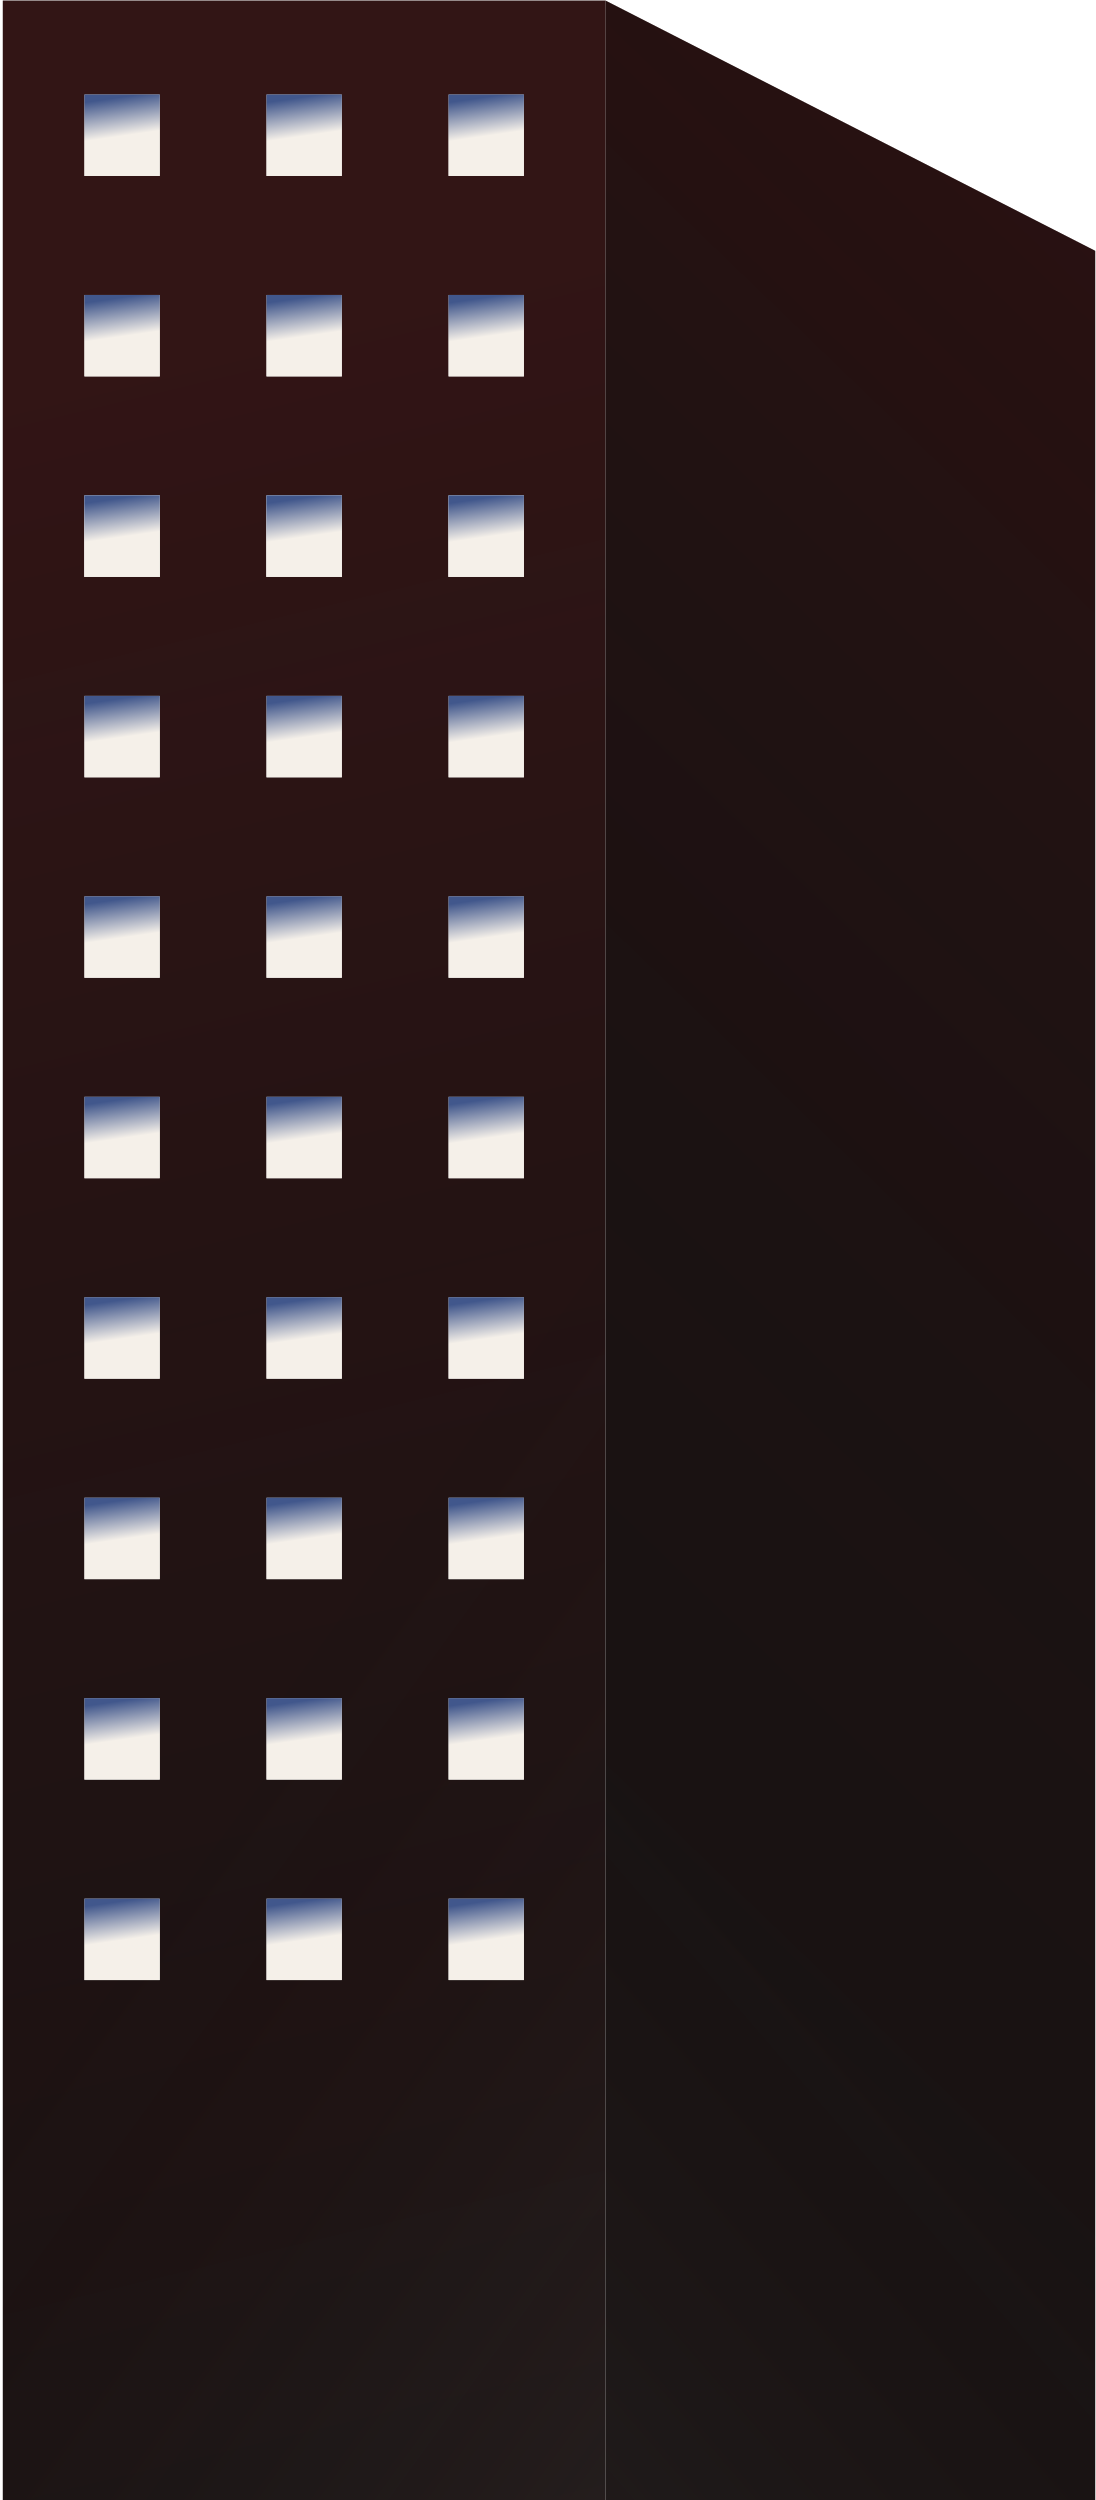
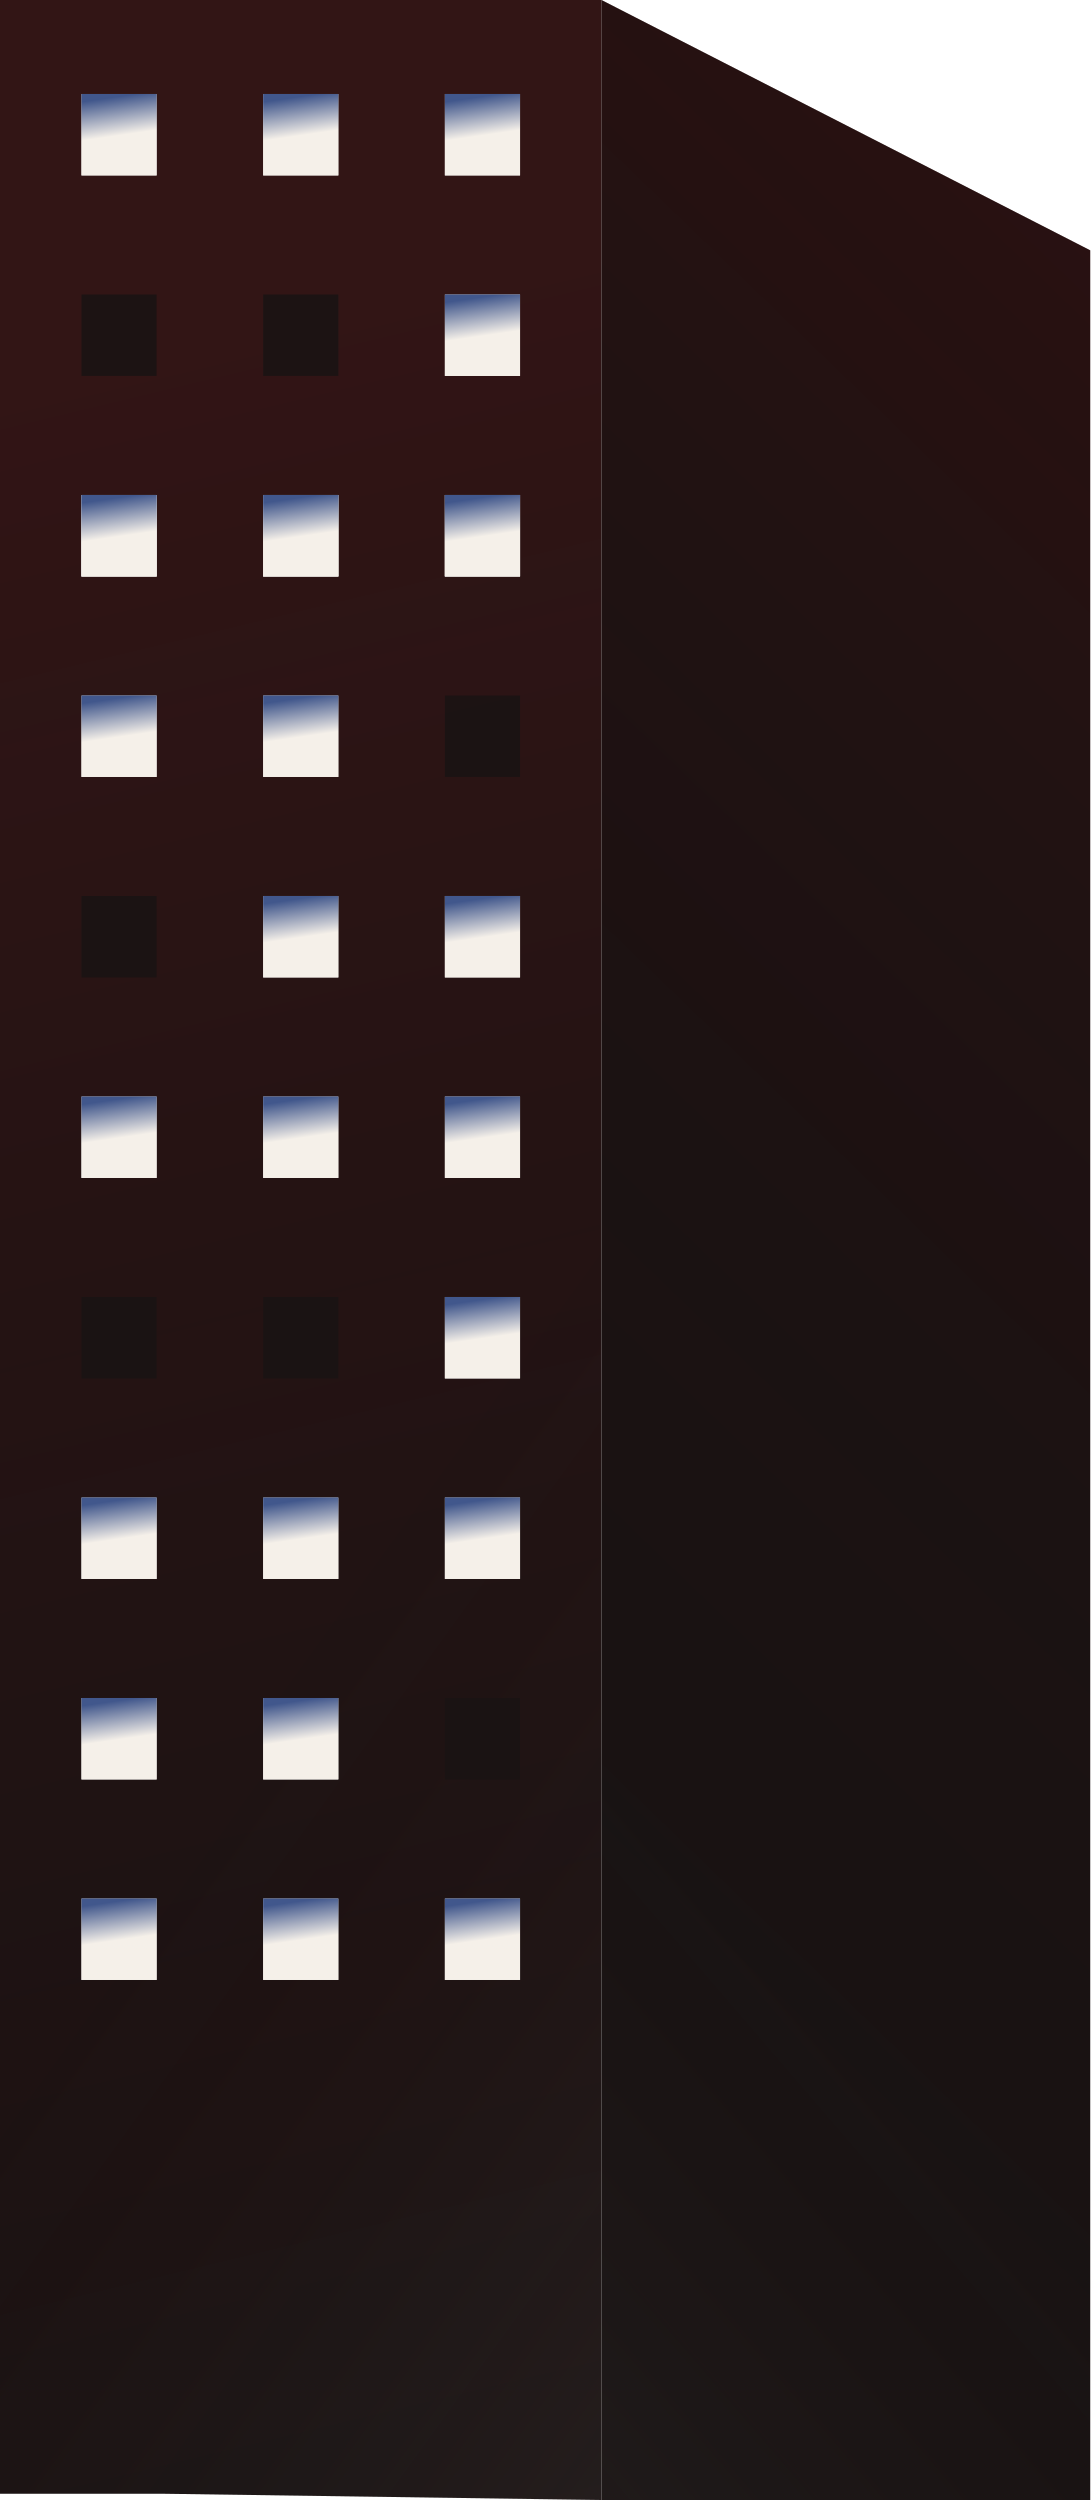
- <svg xmlns="http://www.w3.org/2000/svg" width="92" height="210" viewBox="0 0 92 210" fill="none">
-   <path d="M0.235 0.046H50.864V210H0.235V192.898V176.586V174.745V0.046Z" fill="#191313" />
-   <path d="M0.235 0.046H50.864V210H0.235V192.898V176.586V174.745V0.046Z" fill="url(#paint0_linear_112_457)" fill-opacity="0.2" />
-   <path d="M0.235 0.046H50.864V210H0.235V192.898V176.586V174.745V0.046Z" fill="url(#paint1_linear_112_457)" fill-opacity="0.2" />
-   <rect x="7.091" y="7.939" width="6.329" height="6.841" fill="#D9D9D9" />
-   <rect x="7.091" y="7.939" width="6.329" height="6.841" fill="url(#paint2_linear_112_457)" />
-   <rect x="22.385" y="7.939" width="6.329" height="6.841" fill="#D9D9D9" />
-   <rect x="22.385" y="7.939" width="6.329" height="6.841" fill="url(#paint3_linear_112_457)" />
-   <rect x="37.679" y="7.939" width="6.329" height="6.841" fill="#D9D9D9" />
-   <rect x="37.679" y="7.939" width="6.329" height="6.841" fill="url(#paint4_linear_112_457)" />
-   <rect x="7.091" y="24.777" width="6.329" height="6.841" fill="#D9D9D9" />
-   <rect x="7.091" y="24.777" width="6.329" height="6.841" fill="url(#paint5_linear_112_457)" />
-   <rect x="22.385" y="24.777" width="6.329" height="6.841" fill="#D9D9D9" />
-   <rect x="22.385" y="24.777" width="6.329" height="6.841" fill="url(#paint6_linear_112_457)" />
-   <rect x="37.679" y="24.777" width="6.329" height="6.841" fill="#D9D9D9" />
-   <rect x="37.679" y="24.777" width="6.329" height="6.841" fill="url(#paint7_linear_112_457)" />
-   <rect x="7.091" y="41.616" width="6.329" height="6.841" fill="#D9D9D9" />
-   <rect x="7.091" y="41.616" width="6.329" height="6.841" fill="url(#paint8_linear_112_457)" />
-   <rect x="22.385" y="41.616" width="6.329" height="6.841" fill="#D9D9D9" />
-   <rect x="22.385" y="41.616" width="6.329" height="6.841" fill="url(#paint9_linear_112_457)" />
-   <rect x="37.679" y="41.616" width="6.329" height="6.841" fill="#D9D9D9" />
-   <rect x="37.679" y="41.616" width="6.329" height="6.841" fill="url(#paint10_linear_112_457)" />
-   <rect x="7.091" y="58.454" width="6.329" height="6.841" fill="#D9D9D9" />
-   <rect x="7.091" y="58.454" width="6.329" height="6.841" fill="url(#paint11_linear_112_457)" />
-   <rect x="22.385" y="58.454" width="6.329" height="6.841" fill="#D9D9D9" />
-   <rect x="22.385" y="58.454" width="6.329" height="6.841" fill="url(#paint12_linear_112_457)" />
-   <rect x="37.679" y="58.454" width="6.329" height="6.841" fill="#D9D9D9" />
-   <rect x="37.679" y="58.454" width="6.329" height="6.841" fill="url(#paint13_linear_112_457)" />
-   <rect x="7.091" y="75.293" width="6.329" height="6.841" fill="#D9D9D9" />
-   <rect x="7.091" y="75.293" width="6.329" height="6.841" fill="url(#paint14_linear_112_457)" />
-   <rect x="22.385" y="75.293" width="6.329" height="6.841" fill="#D9D9D9" />
-   <rect x="22.385" y="75.293" width="6.329" height="6.841" fill="url(#paint15_linear_112_457)" />
-   <rect x="37.679" y="75.293" width="6.329" height="6.841" fill="#D9D9D9" />
-   <rect x="37.679" y="75.293" width="6.329" height="6.841" fill="url(#paint16_linear_112_457)" />
-   <rect x="7.091" y="41.616" width="6.329" height="6.841" fill="#D9D9D9" />
-   <rect x="7.091" y="41.616" width="6.329" height="6.841" fill="url(#paint17_linear_112_457)" />
-   <rect x="22.385" y="41.616" width="6.329" height="6.841" fill="#D9D9D9" />
-   <rect x="22.385" y="41.616" width="6.329" height="6.841" fill="url(#paint18_linear_112_457)" />
-   <rect x="37.679" y="41.616" width="6.329" height="6.841" fill="#D9D9D9" />
-   <rect x="37.679" y="41.616" width="6.329" height="6.841" fill="url(#paint19_linear_112_457)" />
-   <rect x="7.091" y="108.97" width="6.329" height="6.841" fill="#D9D9D9" />
-   <rect x="7.091" y="108.97" width="6.329" height="6.841" fill="url(#paint20_linear_112_457)" />
-   <rect x="22.385" y="108.97" width="6.329" height="6.841" fill="#D9D9D9" />
-   <rect x="22.385" y="108.97" width="6.329" height="6.841" fill="url(#paint21_linear_112_457)" />
-   <rect x="37.679" y="108.97" width="6.329" height="6.841" fill="#D9D9D9" />
-   <rect x="37.679" y="108.97" width="6.329" height="6.841" fill="url(#paint22_linear_112_457)" />
-   <rect x="7.091" y="125.808" width="6.329" height="6.841" fill="#D9D9D9" />
-   <rect x="7.091" y="125.808" width="6.329" height="6.841" fill="url(#paint23_linear_112_457)" />
-   <rect x="22.385" y="125.808" width="6.329" height="6.841" fill="#D9D9D9" />
-   <rect x="22.385" y="125.808" width="6.329" height="6.841" fill="url(#paint24_linear_112_457)" />
-   <rect x="37.679" y="125.808" width="6.329" height="6.841" fill="#D9D9D9" />
-   <rect x="37.679" y="125.808" width="6.329" height="6.841" fill="url(#paint25_linear_112_457)" />
-   <rect x="7.091" y="92.131" width="6.329" height="6.841" fill="#D9D9D9" />
-   <rect x="7.091" y="92.131" width="6.329" height="6.841" fill="url(#paint26_linear_112_457)" />
-   <rect x="22.385" y="92.131" width="6.329" height="6.841" fill="#D9D9D9" />
-   <rect x="22.385" y="92.131" width="6.329" height="6.841" fill="url(#paint27_linear_112_457)" />
-   <rect x="37.679" y="92.131" width="6.329" height="6.841" fill="#D9D9D9" />
-   <rect x="37.679" y="92.131" width="6.329" height="6.841" fill="url(#paint28_linear_112_457)" />
-   <rect x="7.091" y="159.485" width="6.329" height="6.841" fill="#D9D9D9" />
-   <rect x="7.091" y="159.485" width="6.329" height="6.841" fill="url(#paint29_linear_112_457)" />
-   <rect x="22.385" y="159.485" width="6.329" height="6.841" fill="#D9D9D9" />
-   <rect x="22.385" y="159.485" width="6.329" height="6.841" fill="url(#paint30_linear_112_457)" />
-   <rect x="37.679" y="159.485" width="6.329" height="6.841" fill="#D9D9D9" />
-   <rect x="37.679" y="159.485" width="6.329" height="6.841" fill="url(#paint31_linear_112_457)" />
-   <rect x="7.091" y="142.646" width="6.329" height="6.841" fill="#D9D9D9" />
-   <rect x="7.091" y="142.646" width="6.329" height="6.841" fill="url(#paint32_linear_112_457)" />
-   <rect x="22.385" y="142.646" width="6.329" height="6.841" fill="#D9D9D9" />
-   <rect x="22.385" y="142.646" width="6.329" height="6.841" fill="url(#paint33_linear_112_457)" />
-   <rect x="37.679" y="142.646" width="6.329" height="6.841" fill="#D9D9D9" />
-   <rect x="37.679" y="142.646" width="6.329" height="6.841" fill="url(#paint34_linear_112_457)" />
-   <path d="M50.864 0.046L92 21.068V210H50.864V0.046Z" fill="#191313" />
-   <path d="M50.864 0.046L92 21.068V210H50.864V0.046Z" fill="url(#paint35_linear_112_457)" fill-opacity="0.2" />
-   <path d="M50.864 0.046L92 21.068V210H50.864V0.046Z" fill="url(#paint36_linear_112_457)" fill-opacity="0.2" />
+ <svg xmlns="http://www.w3.org/2000/svg" width="174" height="399" viewBox="0 0 174 399" fill="none">
+   <path d="M0 0H96V399L26 398H0V332V0Z" fill="#191313" />
+   <path d="M0 0H96V399L26 398H0V332V0Z" fill="url(#paint0_linear_360_193)" fill-opacity="0.2" />
+   <path d="M0 0H96V399L26 398H0V332V0Z" fill="url(#paint1_linear_360_193)" fill-opacity="0.2" />
+   <rect x="13" y="15" width="12" height="13" fill="#D9D9D9" />
+   <rect x="13" y="15" width="12" height="13" fill="url(#paint2_linear_360_193)" />
+   <rect x="42" y="15" width="12" height="13" fill="#D9D9D9" />
+   <rect x="42" y="15" width="12" height="13" fill="url(#paint3_linear_360_193)" />
+   <rect x="71" y="15" width="12" height="13" fill="#D9D9D9" />
+   <rect x="71" y="15" width="12" height="13" fill="url(#paint4_linear_360_193)" />
+   <rect x="13" y="47" width="12" height="13" fill="#191313" fill-opacity="0.85" />
+   <rect x="42" y="47" width="12" height="13" fill="#191313" fill-opacity="0.85" />
+   <rect x="71" y="47" width="12" height="13" fill="#D9D9D9" />
+   <rect x="71" y="47" width="12" height="13" fill="url(#paint5_linear_360_193)" />
+   <rect x="13" y="79" width="12" height="13" fill="#D9D9D9" />
+   <rect x="13" y="79" width="12" height="13" fill="url(#paint6_linear_360_193)" />
+   <rect x="42" y="79" width="12" height="13" fill="#D9D9D9" />
+   <rect x="42" y="79" width="12" height="13" fill="url(#paint7_linear_360_193)" />
+   <rect x="71" y="79" width="12" height="13" fill="#D9D9D9" />
+   <rect x="71" y="79" width="12" height="13" fill="url(#paint8_linear_360_193)" />
+   <rect x="13" y="111" width="12" height="13" fill="#D9D9D9" />
+   <rect x="13" y="111" width="12" height="13" fill="url(#paint9_linear_360_193)" />
+   <rect x="42" y="111" width="12" height="13" fill="#D9D9D9" />
+   <rect x="42" y="111" width="12" height="13" fill="url(#paint10_linear_360_193)" />
+   <rect x="71" y="111" width="12" height="13" fill="#191313" fill-opacity="0.85" />
+   <rect x="13" y="143" width="12" height="13" fill="#191313" fill-opacity="0.85" />
+   <rect x="42" y="143" width="12" height="13" fill="#D9D9D9" />
+   <rect x="42" y="143" width="12" height="13" fill="url(#paint11_linear_360_193)" />
+   <rect x="71" y="143" width="12" height="13" fill="#D9D9D9" />
+   <rect x="71" y="143" width="12" height="13" fill="url(#paint12_linear_360_193)" />
+   <rect x="13" y="79" width="12" height="13" fill="#D9D9D9" />
+   <rect x="13" y="79" width="12" height="13" fill="url(#paint13_linear_360_193)" />
+   <rect x="42" y="79" width="12" height="13" fill="#D9D9D9" />
+   <rect x="42" y="79" width="12" height="13" fill="url(#paint14_linear_360_193)" />
+   <rect x="71" y="79" width="12" height="13" fill="#D9D9D9" />
+   <rect x="71" y="79" width="12" height="13" fill="url(#paint15_linear_360_193)" />
+   <rect x="13" y="207" width="12" height="13" fill="#191313" fill-opacity="0.85" />
+   <rect x="42" y="207" width="12" height="13" fill="#191313" fill-opacity="0.85" />
+   <rect x="71" y="207" width="12" height="13" fill="#D9D9D9" />
+   <rect x="71" y="207" width="12" height="13" fill="url(#paint16_linear_360_193)" />
+   <rect x="13" y="239" width="12" height="13" fill="#D9D9D9" />
+   <rect x="13" y="239" width="12" height="13" fill="url(#paint17_linear_360_193)" />
+   <rect x="42" y="239" width="12" height="13" fill="#D9D9D9" />
+   <rect x="42" y="239" width="12" height="13" fill="url(#paint18_linear_360_193)" />
+   <rect x="71" y="239" width="12" height="13" fill="#D9D9D9" />
+   <rect x="71" y="239" width="12" height="13" fill="url(#paint19_linear_360_193)" />
+   <rect x="13" y="175" width="12" height="13" fill="#D9D9D9" />
+   <rect x="13" y="175" width="12" height="13" fill="url(#paint20_linear_360_193)" />
+   <rect x="42" y="175" width="12" height="13" fill="#D9D9D9" />
+   <rect x="42" y="175" width="12" height="13" fill="url(#paint21_linear_360_193)" />
+   <rect x="71" y="175" width="12" height="13" fill="#D9D9D9" />
+   <rect x="71" y="175" width="12" height="13" fill="url(#paint22_linear_360_193)" />
+   <rect x="13" y="303" width="12" height="13" fill="#D9D9D9" />
+   <rect x="13" y="303" width="12" height="13" fill="url(#paint23_linear_360_193)" />
+   <rect x="42" y="303" width="12" height="13" fill="#D9D9D9" />
+   <rect x="42" y="303" width="12" height="13" fill="url(#paint24_linear_360_193)" />
+   <rect x="71" y="303" width="12" height="13" fill="#D9D9D9" />
+   <rect x="71" y="303" width="12" height="13" fill="url(#paint25_linear_360_193)" />
+   <rect x="13" y="271" width="12" height="13" fill="#D9D9D9" />
+   <rect x="13" y="271" width="12" height="13" fill="url(#paint26_linear_360_193)" />
+   <rect x="42" y="271" width="12" height="13" fill="#D9D9D9" />
+   <rect x="42" y="271" width="12" height="13" fill="url(#paint27_linear_360_193)" />
+   <rect x="71" y="271" width="12" height="13" fill="#191313" fill-opacity="0.85" />
+   <path d="M96 0L174 39.95V399H96V0Z" fill="#191313" />
+   <path d="M96 0L174 39.95V399H96V0Z" fill="url(#paint28_linear_360_193)" fill-opacity="0.2" />
+   <path d="M96 0L174 39.95V399H96V0Z" fill="url(#paint29_linear_360_193)" fill-opacity="0.2" />
  <defs>
-     <linearGradient id="paint0_linear_112_457" x1="62.203" y1="293.14" x2="-11.318" y2="-12.658" gradientUnits="userSpaceOnUse">
+     <linearGradient id="paint0_linear_360_193" x1="117.5" y1="557" x2="-22.5" y2="-24" gradientUnits="userSpaceOnUse">
      <stop offset="0.017" stop-opacity="0" />
      <stop offset="0.848" stop-color="#951C1E" />
    </linearGradient>
-     <linearGradient id="paint1_linear_112_457" x1="-8.203" y1="170.272" x2="105.273" y2="252.601" gradientUnits="userSpaceOnUse">
+     <linearGradient id="paint1_linear_360_193" x1="-16" y1="323.5" x2="199.5" y2="479.5" gradientUnits="userSpaceOnUse">
      <stop stop-opacity="0" />
      <stop offset="1" stop-color="#F5F0E9" />
    </linearGradient>
-     <linearGradient id="paint2_linear_112_457" x1="12.653" y1="12.886" x2="11.644" y2="5.898" gradientUnits="userSpaceOnUse">
+     <linearGradient id="paint2_linear_360_193" x1="23.547" y1="24.402" x2="21.623" y2="11.122" gradientUnits="userSpaceOnUse">
      <stop offset="0.254" stop-color="#F5F0E9" />
      <stop offset="0.712" stop-color="#41578C" />
    </linearGradient>
-     <linearGradient id="paint3_linear_112_457" x1="27.948" y1="12.886" x2="26.938" y2="5.898" gradientUnits="userSpaceOnUse">
+     <linearGradient id="paint3_linear_360_193" x1="52.547" y1="24.402" x2="50.623" y2="11.122" gradientUnits="userSpaceOnUse">
      <stop offset="0.254" stop-color="#F5F0E9" />
      <stop offset="0.712" stop-color="#41578C" />
    </linearGradient>
-     <linearGradient id="paint4_linear_112_457" x1="43.242" y1="12.886" x2="42.232" y2="5.898" gradientUnits="userSpaceOnUse">
+     <linearGradient id="paint4_linear_360_193" x1="81.547" y1="24.402" x2="79.623" y2="11.122" gradientUnits="userSpaceOnUse">
      <stop offset="0.254" stop-color="#F5F0E9" />
      <stop offset="0.712" stop-color="#41578C" />
    </linearGradient>
-     <linearGradient id="paint5_linear_112_457" x1="12.653" y1="29.725" x2="11.644" y2="22.736" gradientUnits="userSpaceOnUse">
+     <linearGradient id="paint5_linear_360_193" x1="81.547" y1="56.402" x2="79.623" y2="43.122" gradientUnits="userSpaceOnUse">
      <stop offset="0.254" stop-color="#F5F0E9" />
      <stop offset="0.712" stop-color="#41578C" />
    </linearGradient>
-     <linearGradient id="paint6_linear_112_457" x1="27.948" y1="29.725" x2="26.938" y2="22.736" gradientUnits="userSpaceOnUse">
+     <linearGradient id="paint6_linear_360_193" x1="23.547" y1="88.402" x2="21.623" y2="75.122" gradientUnits="userSpaceOnUse">
      <stop offset="0.254" stop-color="#F5F0E9" />
      <stop offset="0.712" stop-color="#41578C" />
    </linearGradient>
-     <linearGradient id="paint7_linear_112_457" x1="43.242" y1="29.725" x2="42.232" y2="22.736" gradientUnits="userSpaceOnUse">
+     <linearGradient id="paint7_linear_360_193" x1="52.547" y1="88.402" x2="50.623" y2="75.122" gradientUnits="userSpaceOnUse">
      <stop offset="0.254" stop-color="#F5F0E9" />
      <stop offset="0.712" stop-color="#41578C" />
    </linearGradient>
-     <linearGradient id="paint8_linear_112_457" x1="12.653" y1="46.563" x2="11.644" y2="39.575" gradientUnits="userSpaceOnUse">
+     <linearGradient id="paint8_linear_360_193" x1="81.547" y1="88.402" x2="79.623" y2="75.122" gradientUnits="userSpaceOnUse">
      <stop offset="0.254" stop-color="#F5F0E9" />
      <stop offset="0.712" stop-color="#41578C" />
    </linearGradient>
-     <linearGradient id="paint9_linear_112_457" x1="27.948" y1="46.563" x2="26.938" y2="39.575" gradientUnits="userSpaceOnUse">
+     <linearGradient id="paint9_linear_360_193" x1="23.547" y1="120.402" x2="21.623" y2="107.122" gradientUnits="userSpaceOnUse">
      <stop offset="0.254" stop-color="#F5F0E9" />
      <stop offset="0.712" stop-color="#41578C" />
    </linearGradient>
-     <linearGradient id="paint10_linear_112_457" x1="43.242" y1="46.563" x2="42.232" y2="39.575" gradientUnits="userSpaceOnUse">
+     <linearGradient id="paint10_linear_360_193" x1="52.547" y1="120.402" x2="50.623" y2="107.122" gradientUnits="userSpaceOnUse">
      <stop offset="0.254" stop-color="#F5F0E9" />
      <stop offset="0.712" stop-color="#41578C" />
    </linearGradient>
-     <linearGradient id="paint11_linear_112_457" x1="12.653" y1="63.401" x2="11.644" y2="56.413" gradientUnits="userSpaceOnUse">
+     <linearGradient id="paint11_linear_360_193" x1="52.547" y1="152.402" x2="50.623" y2="139.122" gradientUnits="userSpaceOnUse">
      <stop offset="0.254" stop-color="#F5F0E9" />
      <stop offset="0.712" stop-color="#41578C" />
    </linearGradient>
-     <linearGradient id="paint12_linear_112_457" x1="27.948" y1="63.401" x2="26.938" y2="56.413" gradientUnits="userSpaceOnUse">
+     <linearGradient id="paint12_linear_360_193" x1="81.547" y1="152.402" x2="79.623" y2="139.122" gradientUnits="userSpaceOnUse">
      <stop offset="0.254" stop-color="#F5F0E9" />
      <stop offset="0.712" stop-color="#41578C" />
    </linearGradient>
-     <linearGradient id="paint13_linear_112_457" x1="43.242" y1="63.401" x2="42.232" y2="56.413" gradientUnits="userSpaceOnUse">
+     <linearGradient id="paint13_linear_360_193" x1="23.547" y1="88.402" x2="21.623" y2="75.122" gradientUnits="userSpaceOnUse">
      <stop offset="0.254" stop-color="#F5F0E9" />
      <stop offset="0.712" stop-color="#41578C" />
    </linearGradient>
-     <linearGradient id="paint14_linear_112_457" x1="12.653" y1="80.24" x2="11.644" y2="73.251" gradientUnits="userSpaceOnUse">
+     <linearGradient id="paint14_linear_360_193" x1="52.547" y1="88.402" x2="50.623" y2="75.122" gradientUnits="userSpaceOnUse">
      <stop offset="0.254" stop-color="#F5F0E9" />
      <stop offset="0.712" stop-color="#41578C" />
    </linearGradient>
-     <linearGradient id="paint15_linear_112_457" x1="27.948" y1="80.24" x2="26.938" y2="73.251" gradientUnits="userSpaceOnUse">
+     <linearGradient id="paint15_linear_360_193" x1="81.547" y1="88.402" x2="79.623" y2="75.122" gradientUnits="userSpaceOnUse">
      <stop offset="0.254" stop-color="#F5F0E9" />
      <stop offset="0.712" stop-color="#41578C" />
    </linearGradient>
-     <linearGradient id="paint16_linear_112_457" x1="43.242" y1="80.24" x2="42.232" y2="73.251" gradientUnits="userSpaceOnUse">
+     <linearGradient id="paint16_linear_360_193" x1="81.547" y1="216.402" x2="79.623" y2="203.122" gradientUnits="userSpaceOnUse">
      <stop offset="0.254" stop-color="#F5F0E9" />
      <stop offset="0.712" stop-color="#41578C" />
    </linearGradient>
-     <linearGradient id="paint17_linear_112_457" x1="12.653" y1="46.563" x2="11.644" y2="39.575" gradientUnits="userSpaceOnUse">
+     <linearGradient id="paint17_linear_360_193" x1="23.547" y1="248.402" x2="21.623" y2="235.122" gradientUnits="userSpaceOnUse">
      <stop offset="0.254" stop-color="#F5F0E9" />
      <stop offset="0.712" stop-color="#41578C" />
    </linearGradient>
-     <linearGradient id="paint18_linear_112_457" x1="27.948" y1="46.563" x2="26.938" y2="39.575" gradientUnits="userSpaceOnUse">
+     <linearGradient id="paint18_linear_360_193" x1="52.547" y1="248.402" x2="50.623" y2="235.122" gradientUnits="userSpaceOnUse">
      <stop offset="0.254" stop-color="#F5F0E9" />
      <stop offset="0.712" stop-color="#41578C" />
    </linearGradient>
-     <linearGradient id="paint19_linear_112_457" x1="43.242" y1="46.563" x2="42.232" y2="39.575" gradientUnits="userSpaceOnUse">
+     <linearGradient id="paint19_linear_360_193" x1="81.547" y1="248.402" x2="79.623" y2="235.122" gradientUnits="userSpaceOnUse">
      <stop offset="0.254" stop-color="#F5F0E9" />
      <stop offset="0.712" stop-color="#41578C" />
    </linearGradient>
-     <linearGradient id="paint20_linear_112_457" x1="12.653" y1="113.917" x2="11.644" y2="106.928" gradientUnits="userSpaceOnUse">
+     <linearGradient id="paint20_linear_360_193" x1="23.547" y1="184.402" x2="21.623" y2="171.122" gradientUnits="userSpaceOnUse">
      <stop offset="0.254" stop-color="#F5F0E9" />
      <stop offset="0.712" stop-color="#41578C" />
    </linearGradient>
-     <linearGradient id="paint21_linear_112_457" x1="27.948" y1="113.917" x2="26.938" y2="106.928" gradientUnits="userSpaceOnUse">
+     <linearGradient id="paint21_linear_360_193" x1="52.547" y1="184.402" x2="50.623" y2="171.122" gradientUnits="userSpaceOnUse">
      <stop offset="0.254" stop-color="#F5F0E9" />
      <stop offset="0.712" stop-color="#41578C" />
    </linearGradient>
-     <linearGradient id="paint22_linear_112_457" x1="43.242" y1="113.917" x2="42.232" y2="106.928" gradientUnits="userSpaceOnUse">
+     <linearGradient id="paint22_linear_360_193" x1="81.547" y1="184.402" x2="79.623" y2="171.122" gradientUnits="userSpaceOnUse">
      <stop offset="0.254" stop-color="#F5F0E9" />
      <stop offset="0.712" stop-color="#41578C" />
    </linearGradient>
-     <linearGradient id="paint23_linear_112_457" x1="12.653" y1="130.755" x2="11.644" y2="123.767" gradientUnits="userSpaceOnUse">
+     <linearGradient id="paint23_linear_360_193" x1="23.547" y1="312.402" x2="21.623" y2="299.122" gradientUnits="userSpaceOnUse">
      <stop offset="0.254" stop-color="#F5F0E9" />
      <stop offset="0.712" stop-color="#41578C" />
    </linearGradient>
-     <linearGradient id="paint24_linear_112_457" x1="27.948" y1="130.755" x2="26.938" y2="123.767" gradientUnits="userSpaceOnUse">
+     <linearGradient id="paint24_linear_360_193" x1="52.547" y1="312.402" x2="50.623" y2="299.122" gradientUnits="userSpaceOnUse">
      <stop offset="0.254" stop-color="#F5F0E9" />
      <stop offset="0.712" stop-color="#41578C" />
    </linearGradient>
-     <linearGradient id="paint25_linear_112_457" x1="43.242" y1="130.755" x2="42.232" y2="123.767" gradientUnits="userSpaceOnUse">
+     <linearGradient id="paint25_linear_360_193" x1="81.547" y1="312.402" x2="79.623" y2="299.122" gradientUnits="userSpaceOnUse">
      <stop offset="0.254" stop-color="#F5F0E9" />
      <stop offset="0.712" stop-color="#41578C" />
    </linearGradient>
-     <linearGradient id="paint26_linear_112_457" x1="12.653" y1="97.078" x2="11.644" y2="90.09" gradientUnits="userSpaceOnUse">
+     <linearGradient id="paint26_linear_360_193" x1="23.547" y1="280.402" x2="21.623" y2="267.122" gradientUnits="userSpaceOnUse">
      <stop offset="0.254" stop-color="#F5F0E9" />
      <stop offset="0.712" stop-color="#41578C" />
    </linearGradient>
-     <linearGradient id="paint27_linear_112_457" x1="27.948" y1="97.078" x2="26.938" y2="90.09" gradientUnits="userSpaceOnUse">
+     <linearGradient id="paint27_linear_360_193" x1="52.547" y1="280.402" x2="50.623" y2="267.122" gradientUnits="userSpaceOnUse">
      <stop offset="0.254" stop-color="#F5F0E9" />
      <stop offset="0.712" stop-color="#41578C" />
    </linearGradient>
-     <linearGradient id="paint28_linear_112_457" x1="43.242" y1="97.078" x2="42.232" y2="90.09" gradientUnits="userSpaceOnUse">
-       <stop offset="0.254" stop-color="#F5F0E9" />
-       <stop offset="0.712" stop-color="#41578C" />
-     </linearGradient>
-     <linearGradient id="paint29_linear_112_457" x1="12.653" y1="164.432" x2="11.644" y2="157.444" gradientUnits="userSpaceOnUse">
-       <stop offset="0.254" stop-color="#F5F0E9" />
-       <stop offset="0.712" stop-color="#41578C" />
-     </linearGradient>
-     <linearGradient id="paint30_linear_112_457" x1="27.948" y1="164.432" x2="26.938" y2="157.444" gradientUnits="userSpaceOnUse">
-       <stop offset="0.254" stop-color="#F5F0E9" />
-       <stop offset="0.712" stop-color="#41578C" />
-     </linearGradient>
-     <linearGradient id="paint31_linear_112_457" x1="43.242" y1="164.432" x2="42.232" y2="157.444" gradientUnits="userSpaceOnUse">
-       <stop offset="0.254" stop-color="#F5F0E9" />
-       <stop offset="0.712" stop-color="#41578C" />
-     </linearGradient>
-     <linearGradient id="paint32_linear_112_457" x1="12.653" y1="147.594" x2="11.644" y2="140.605" gradientUnits="userSpaceOnUse">
-       <stop offset="0.254" stop-color="#F5F0E9" />
-       <stop offset="0.712" stop-color="#41578C" />
-     </linearGradient>
-     <linearGradient id="paint33_linear_112_457" x1="27.948" y1="147.594" x2="26.938" y2="140.605" gradientUnits="userSpaceOnUse">
-       <stop offset="0.254" stop-color="#F5F0E9" />
-       <stop offset="0.712" stop-color="#41578C" />
-     </linearGradient>
-     <linearGradient id="paint34_linear_112_457" x1="43.242" y1="147.594" x2="42.232" y2="140.605" gradientUnits="userSpaceOnUse">
-       <stop offset="0.254" stop-color="#F5F0E9" />
-       <stop offset="0.712" stop-color="#41578C" />
-     </linearGradient>
-     <linearGradient id="paint35_linear_112_457" x1="18.694" y1="225.523" x2="184.959" y2="52.819" gradientUnits="userSpaceOnUse">
+     <linearGradient id="paint28_linear_360_193" x1="35" y1="428.5" x2="351" y2="101" gradientUnits="userSpaceOnUse">
      <stop offset="0.227" stop-opacity="0" />
      <stop offset="1" stop-color="#A40B0D" />
    </linearGradient>
-     <linearGradient id="paint36_linear_112_457" x1="63.785" y1="146.856" x2="-28.857" y2="226.781" gradientUnits="userSpaceOnUse">
+     <linearGradient id="paint29_linear_360_193" x1="120.5" y1="279" x2="-55.5" y2="430.5" gradientUnits="userSpaceOnUse">
      <stop stop-opacity="0" />
      <stop offset="1" stop-color="#F5F0E9" />
    </linearGradient>
  </defs>
</svg>
